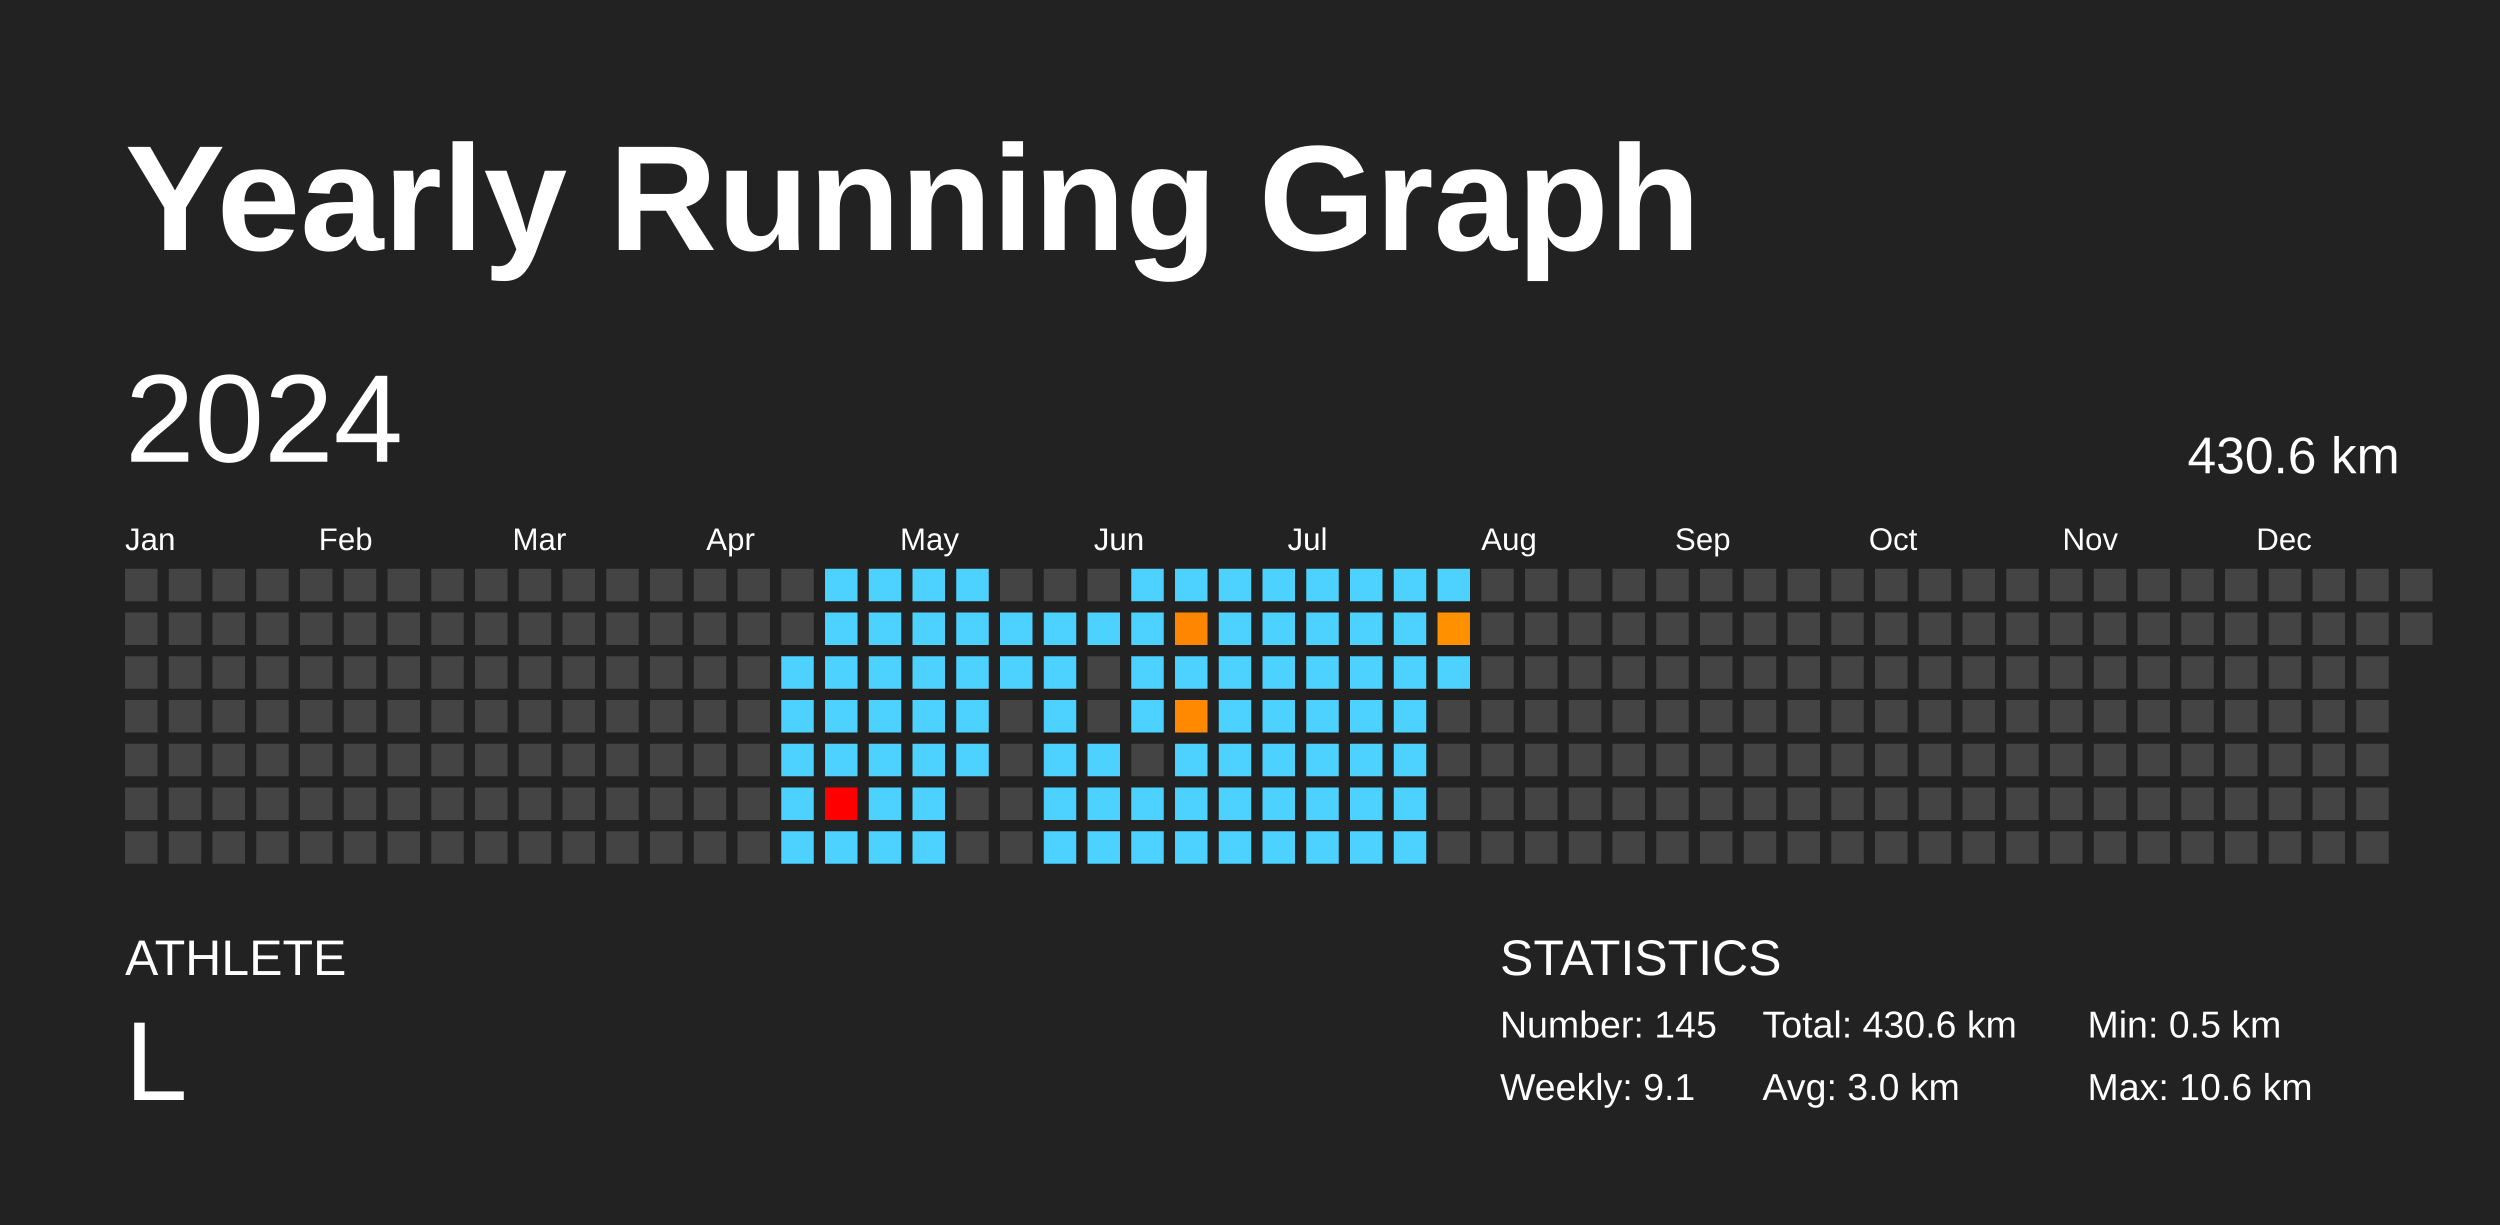
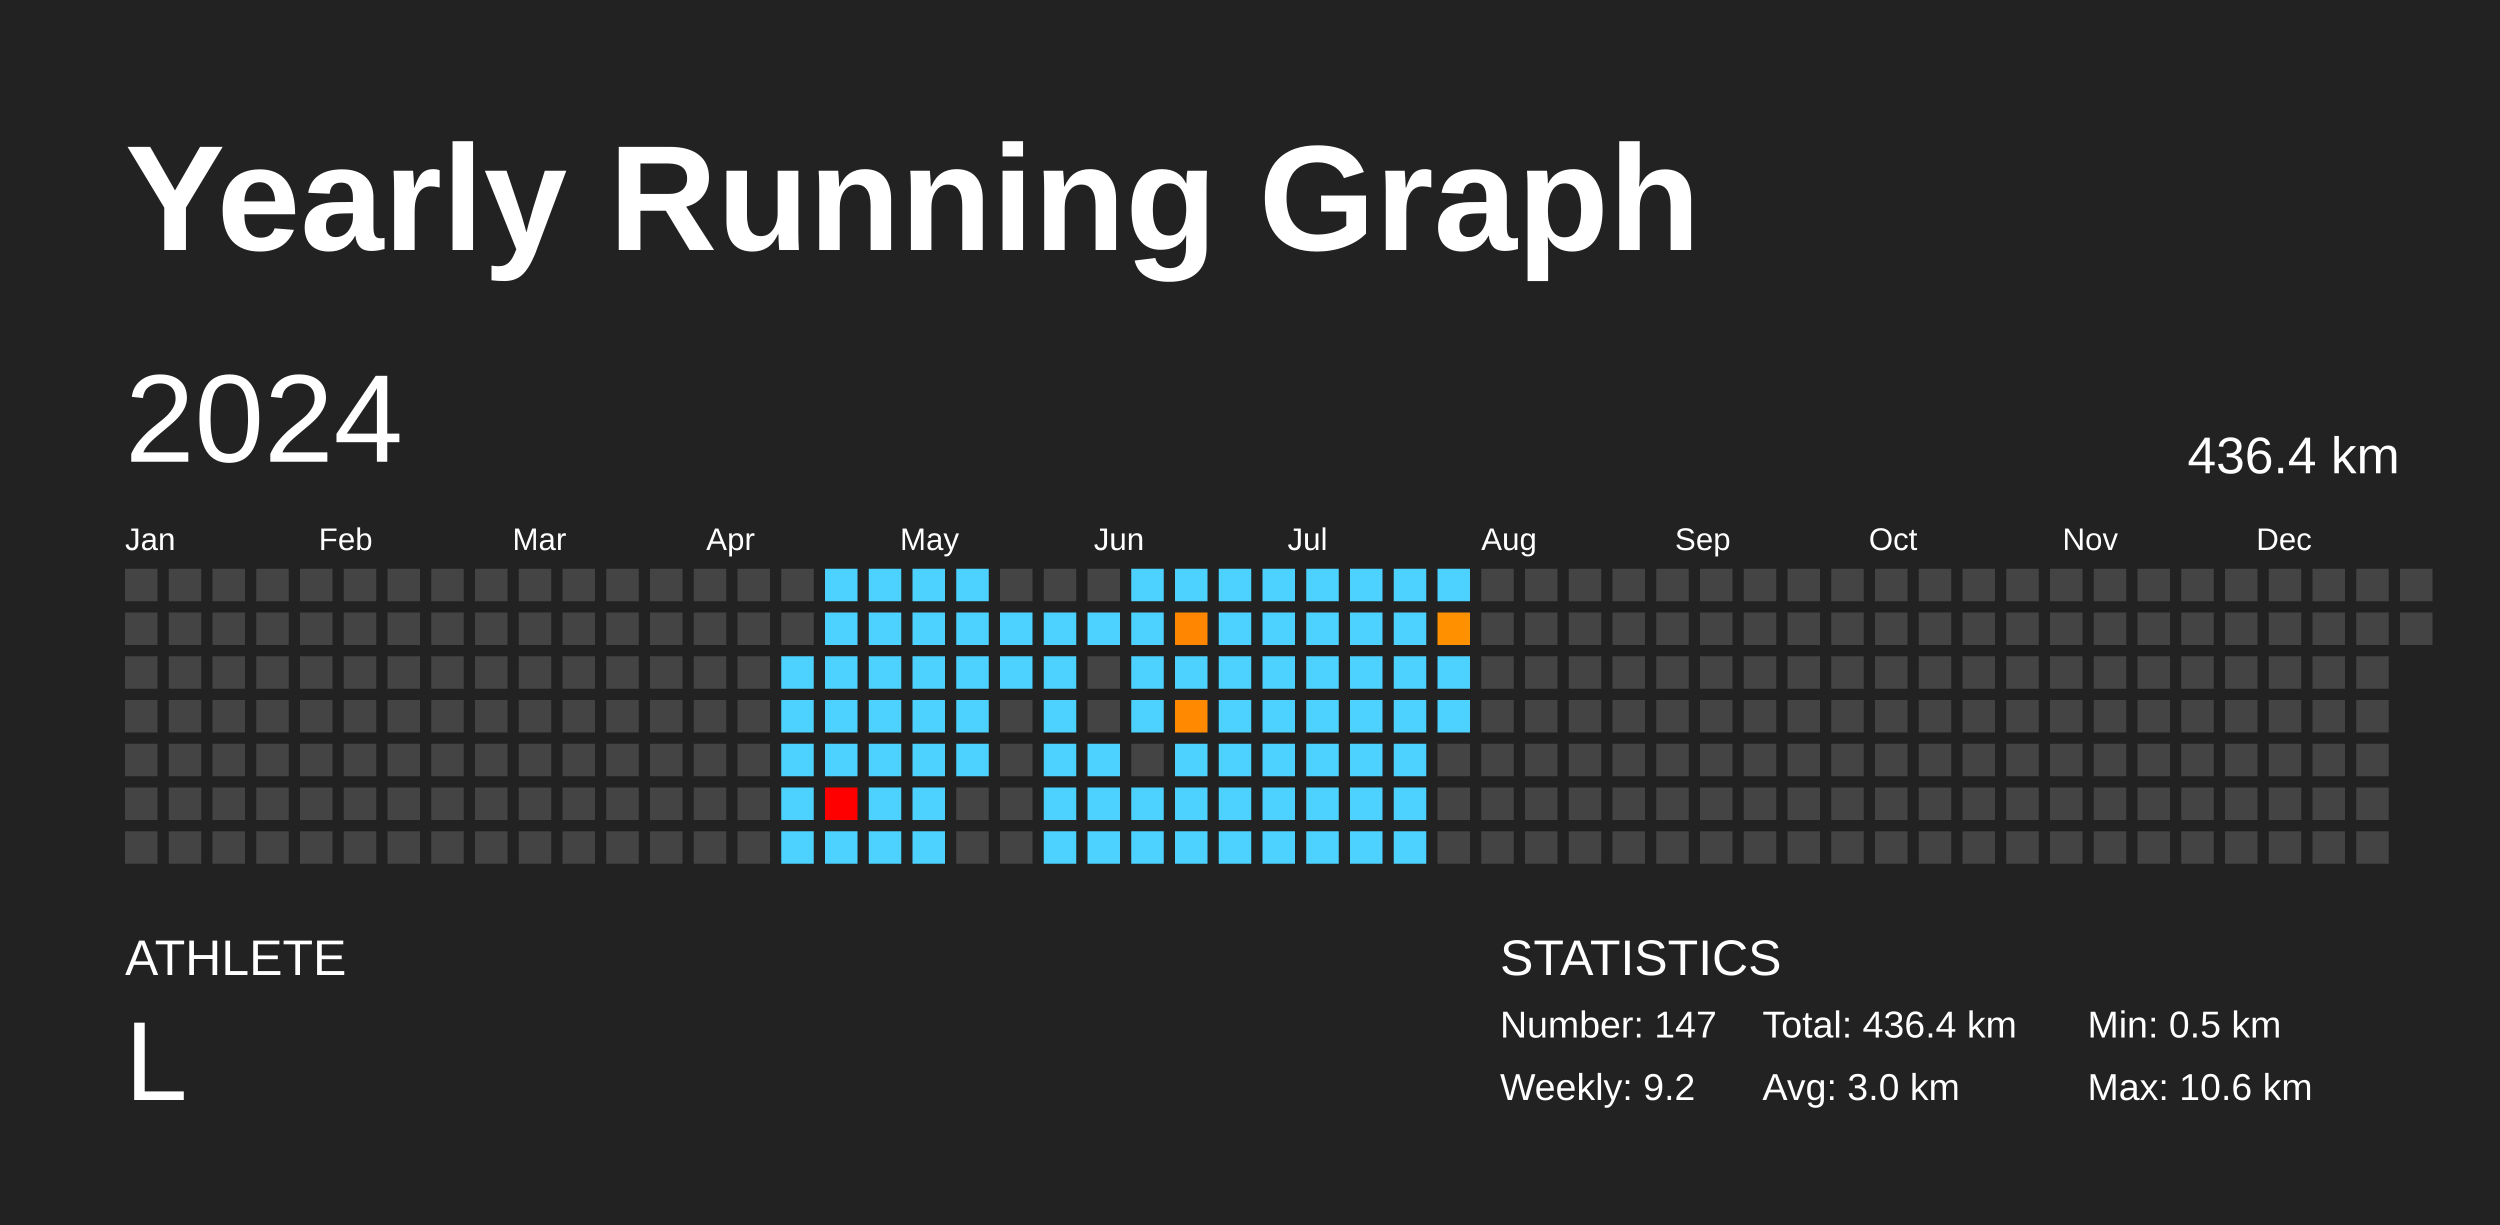
<svg xmlns="http://www.w3.org/2000/svg" baseProfile="full" height="98mm" version="1.1" viewBox="0,0,200,98" width="200mm">
  <defs />
  <rect fill="#222222" height="98" width="200" x="0" y="0" />
  <text fill="#FFFFFF" style="font-size:12px; font-family:Arial; font-weight:bold;" x="10" y="20">Yearly Running Graph</text>
  <text fill="#FFFFFF" style="font-size:4px; font-family:Arial" x="10" y="78">ATHLETE</text>
  <text fill="#FFFFFF" style="font-size:9px; font-family:Arial" x="10" y="88">L</text>
  <text fill="#FFFFFF" style="font-size:4px; font-family:Arial" x="120" y="78">STATISTICS</text>
-   <text fill="#FFFFFF" style="font-size:3px; font-family:Arial" x="120" y="83">Number: 145</text>
-   <text fill="#FFFFFF" style="font-size:3px; font-family:Arial" x="120" y="88">Weekly: 9.1</text>
-   <text fill="#FFFFFF" style="font-size:3px; font-family:Arial" x="141" y="83">Total: 430.6 km</text>
+   <text fill="#FFFFFF" style="font-size:3px; font-family:Arial" x="120" y="83">Number: 147</text>
+   <text fill="#FFFFFF" style="font-size:3px; font-family:Arial" x="120" y="88">Weekly: 9.2</text>
+   <text fill="#FFFFFF" style="font-size:3px; font-family:Arial" x="141" y="83">Total: 436.4 km</text>
  <text fill="#FFFFFF" style="font-size:3px; font-family:Arial" x="141" y="88">Avg: 3.0 km</text>
  <text fill="#FFFFFF" style="font-size:3px; font-family:Arial" x="167" y="83">Min: 0.5 km</text>
  <text fill="#FFFFFF" style="font-size:3px; font-family:Arial" x="167" y="88">Max: 10.6 km</text>
  <text dominant-baseline="hanging" fill="#FFFFFF" style="font-size:10.0px; font-family:Arial;" x="10" y="30">2024</text>
-   <text dominant-baseline="hanging" fill="#FFFFFF" style="font-size:4.125px; font-family:Arial;" x="175" y="35">430.6 km</text>
+   <text dominant-baseline="hanging" fill="#FFFFFF" style="font-size:4.125px; font-family:Arial;" x="175" y="35">436.4 km</text>
  <text fill="#FFFFFF" style="font-size:2.5px; font-family:Arial" x="10.0" y="44">Jan</text>
  <text fill="#FFFFFF" style="font-size:2.5px; font-family:Arial" x="25.5" y="44">Feb</text>
  <text fill="#FFFFFF" style="font-size:2.5px; font-family:Arial" x="41.0" y="44">Mar</text>
  <text fill="#FFFFFF" style="font-size:2.5px; font-family:Arial" x="56.5" y="44">Apr</text>
  <text fill="#FFFFFF" style="font-size:2.5px; font-family:Arial" x="72.0" y="44">May</text>
  <text fill="#FFFFFF" style="font-size:2.5px; font-family:Arial" x="87.5" y="44">Jun</text>
  <text fill="#FFFFFF" style="font-size:2.5px; font-family:Arial" x="103.0" y="44">Jul</text>
  <text fill="#FFFFFF" style="font-size:2.5px; font-family:Arial" x="118.5" y="44">Aug</text>
  <text fill="#FFFFFF" style="font-size:2.5px; font-family:Arial" x="134.0" y="44">Sep</text>
  <text fill="#FFFFFF" style="font-size:2.5px; font-family:Arial" x="149.5" y="44">Oct</text>
  <text fill="#FFFFFF" style="font-size:2.5px; font-family:Arial" x="165.0" y="44">Nov</text>
  <text fill="#FFFFFF" style="font-size:2.5px; font-family:Arial" x="180.5" y="44">Dec</text>
  <rect fill="#444444" height="2.6" width="2.6" x="10.0" y="45.5" />
  <rect fill="#444444" height="2.6" width="2.6" x="10.0" y="49.0" />
  <rect fill="#444444" height="2.6" width="2.6" x="10.0" y="52.5" />
  <rect fill="#444444" height="2.6" width="2.6" x="10.0" y="56.0" />
  <rect fill="#444444" height="2.6" width="2.6" x="10.0" y="59.5" />
  <rect fill="#444444" height="2.6" width="2.6" x="10.0" y="63.0" />
  <rect fill="#444444" height="2.6" width="2.6" x="10.0" y="66.5" />
  <rect fill="#444444" height="2.6" width="2.6" x="13.5" y="45.5" />
  <rect fill="#444444" height="2.6" width="2.6" x="13.5" y="49.0" />
  <rect fill="#444444" height="2.6" width="2.6" x="13.5" y="52.5" />
  <rect fill="#444444" height="2.6" width="2.6" x="13.5" y="56.0" />
  <rect fill="#444444" height="2.6" width="2.6" x="13.5" y="59.5" />
  <rect fill="#444444" height="2.6" width="2.6" x="13.5" y="63.0" />
  <rect fill="#444444" height="2.6" width="2.6" x="13.5" y="66.5" />
  <rect fill="#444444" height="2.6" width="2.6" x="17.0" y="45.5" />
  <rect fill="#444444" height="2.6" width="2.6" x="17.0" y="49.0" />
  <rect fill="#444444" height="2.6" width="2.6" x="17.0" y="52.5" />
  <rect fill="#444444" height="2.6" width="2.6" x="17.0" y="56.0" />
  <rect fill="#444444" height="2.6" width="2.6" x="17.0" y="59.5" />
  <rect fill="#444444" height="2.6" width="2.6" x="17.0" y="63.0" />
  <rect fill="#444444" height="2.6" width="2.6" x="17.0" y="66.5" />
  <rect fill="#444444" height="2.6" width="2.6" x="20.5" y="45.5" />
  <rect fill="#444444" height="2.6" width="2.6" x="20.5" y="49.0" />
  <rect fill="#444444" height="2.6" width="2.6" x="20.5" y="52.5" />
  <rect fill="#444444" height="2.6" width="2.6" x="20.5" y="56.0" />
  <rect fill="#444444" height="2.6" width="2.6" x="20.5" y="59.5" />
  <rect fill="#444444" height="2.6" width="2.6" x="20.5" y="63.0" />
  <rect fill="#444444" height="2.6" width="2.6" x="20.5" y="66.5" />
  <rect fill="#444444" height="2.6" width="2.6" x="24.0" y="45.5" />
  <rect fill="#444444" height="2.6" width="2.6" x="24.0" y="49.0" />
  <rect fill="#444444" height="2.6" width="2.6" x="24.0" y="52.5" />
  <rect fill="#444444" height="2.6" width="2.6" x="24.0" y="56.0" />
  <rect fill="#444444" height="2.6" width="2.6" x="24.0" y="59.5" />
  <rect fill="#444444" height="2.6" width="2.6" x="24.0" y="63.0" />
  <rect fill="#444444" height="2.6" width="2.6" x="24.0" y="66.5" />
  <rect fill="#444444" height="2.6" width="2.6" x="27.5" y="45.5" />
  <rect fill="#444444" height="2.6" width="2.6" x="27.5" y="49.0" />
  <rect fill="#444444" height="2.6" width="2.6" x="27.5" y="52.5" />
  <rect fill="#444444" height="2.6" width="2.6" x="27.5" y="56.0" />
  <rect fill="#444444" height="2.6" width="2.6" x="27.5" y="59.5" />
  <rect fill="#444444" height="2.6" width="2.6" x="27.5" y="63.0" />
  <rect fill="#444444" height="2.6" width="2.6" x="27.5" y="66.5" />
  <rect fill="#444444" height="2.6" width="2.6" x="31.0" y="45.5" />
  <rect fill="#444444" height="2.6" width="2.6" x="31.0" y="49.0" />
  <rect fill="#444444" height="2.6" width="2.6" x="31.0" y="52.5" />
  <rect fill="#444444" height="2.6" width="2.6" x="31.0" y="56.0" />
  <rect fill="#444444" height="2.6" width="2.6" x="31.0" y="59.5" />
  <rect fill="#444444" height="2.6" width="2.6" x="31.0" y="63.0" />
  <rect fill="#444444" height="2.6" width="2.6" x="31.0" y="66.5" />
  <rect fill="#444444" height="2.6" width="2.6" x="34.5" y="45.5" />
  <rect fill="#444444" height="2.6" width="2.6" x="34.5" y="49.0" />
  <rect fill="#444444" height="2.6" width="2.6" x="34.5" y="52.5" />
  <rect fill="#444444" height="2.6" width="2.6" x="34.5" y="56.0" />
  <rect fill="#444444" height="2.6" width="2.6" x="34.5" y="59.5" />
  <rect fill="#444444" height="2.6" width="2.6" x="34.5" y="63.0" />
  <rect fill="#444444" height="2.6" width="2.6" x="34.5" y="66.5" />
  <rect fill="#444444" height="2.6" width="2.6" x="38.0" y="45.5" />
  <rect fill="#444444" height="2.6" width="2.6" x="38.0" y="49.0" />
  <rect fill="#444444" height="2.6" width="2.6" x="38.0" y="52.5" />
  <rect fill="#444444" height="2.6" width="2.6" x="38.0" y="56.0" />
  <rect fill="#444444" height="2.6" width="2.6" x="38.0" y="59.5" />
  <rect fill="#444444" height="2.6" width="2.6" x="38.0" y="63.0" />
  <rect fill="#444444" height="2.6" width="2.6" x="38.0" y="66.5" />
  <rect fill="#444444" height="2.6" width="2.6" x="41.5" y="45.5" />
  <rect fill="#444444" height="2.6" width="2.6" x="41.5" y="49.0" />
  <rect fill="#444444" height="2.6" width="2.6" x="41.5" y="52.5" />
  <rect fill="#444444" height="2.6" width="2.6" x="41.5" y="56.0" />
  <rect fill="#444444" height="2.6" width="2.6" x="41.5" y="59.5" />
  <rect fill="#444444" height="2.6" width="2.6" x="41.5" y="63.0" />
  <rect fill="#444444" height="2.6" width="2.6" x="41.5" y="66.5" />
  <rect fill="#444444" height="2.6" width="2.6" x="45.0" y="45.5" />
  <rect fill="#444444" height="2.6" width="2.6" x="45.0" y="49.0" />
  <rect fill="#444444" height="2.6" width="2.6" x="45.0" y="52.5" />
  <rect fill="#444444" height="2.6" width="2.6" x="45.0" y="56.0" />
  <rect fill="#444444" height="2.6" width="2.6" x="45.0" y="59.5" />
  <rect fill="#444444" height="2.6" width="2.6" x="45.0" y="63.0" />
  <rect fill="#444444" height="2.6" width="2.6" x="45.0" y="66.5" />
  <rect fill="#444444" height="2.6" width="2.6" x="48.5" y="45.5" />
  <rect fill="#444444" height="2.6" width="2.6" x="48.5" y="49.0" />
  <rect fill="#444444" height="2.6" width="2.6" x="48.5" y="52.5" />
  <rect fill="#444444" height="2.6" width="2.6" x="48.5" y="56.0" />
  <rect fill="#444444" height="2.6" width="2.6" x="48.5" y="59.5" />
  <rect fill="#444444" height="2.6" width="2.6" x="48.5" y="63.0" />
  <rect fill="#444444" height="2.6" width="2.6" x="48.5" y="66.5" />
  <rect fill="#444444" height="2.6" width="2.6" x="52.0" y="45.5" />
  <rect fill="#444444" height="2.6" width="2.6" x="52.0" y="49.0" />
  <rect fill="#444444" height="2.6" width="2.6" x="52.0" y="52.5" />
  <rect fill="#444444" height="2.6" width="2.6" x="52.0" y="56.0" />
  <rect fill="#444444" height="2.6" width="2.6" x="52.0" y="59.5" />
  <rect fill="#444444" height="2.6" width="2.6" x="52.0" y="63.0" />
  <rect fill="#444444" height="2.6" width="2.6" x="52.0" y="66.5" />
  <rect fill="#444444" height="2.6" width="2.6" x="55.5" y="45.5" />
  <rect fill="#444444" height="2.6" width="2.6" x="55.5" y="49.0" />
  <rect fill="#444444" height="2.6" width="2.6" x="55.5" y="52.5" />
  <rect fill="#444444" height="2.6" width="2.6" x="55.5" y="56.0" />
  <rect fill="#444444" height="2.6" width="2.6" x="55.5" y="59.5" />
  <rect fill="#444444" height="2.6" width="2.6" x="55.5" y="63.0" />
  <rect fill="#444444" height="2.6" width="2.6" x="55.5" y="66.5" />
  <rect fill="#444444" height="2.6" width="2.6" x="59.0" y="45.5" />
  <rect fill="#444444" height="2.6" width="2.6" x="59.0" y="49.0" />
  <rect fill="#444444" height="2.6" width="2.6" x="59.0" y="52.5" />
  <rect fill="#444444" height="2.6" width="2.6" x="59.0" y="56.0" />
  <rect fill="#444444" height="2.6" width="2.6" x="59.0" y="59.5" />
  <rect fill="#444444" height="2.6" width="2.6" x="59.0" y="63.0" />
  <rect fill="#444444" height="2.6" width="2.6" x="59.0" y="66.5" />
  <rect fill="#444444" height="2.6" width="2.6" x="62.5" y="45.5" />
  <rect fill="#444444" height="2.6" width="2.6" x="62.5" y="49.0" />
  <rect fill="#4dd2ff" height="2.6" width="2.6" x="62.5" y="52.5" />
  <rect fill="#4dd2ff" height="2.6" width="2.6" x="62.5" y="56.0" />
  <rect fill="#4dd2ff" height="2.6" width="2.6" x="62.5" y="59.5" />
  <rect fill="#4dd2ff" height="2.6" width="2.6" x="62.5" y="63.0" />
  <rect fill="#4dd2ff" height="2.6" width="2.6" x="62.5" y="66.5" />
  <rect fill="#4dd2ff" height="2.6" width="2.6" x="66.0" y="45.5" />
  <rect fill="#4dd2ff" height="2.6" width="2.6" x="66.0" y="49.0" />
  <rect fill="#4dd2ff" height="2.6" width="2.6" x="66.0" y="52.5" />
  <rect fill="#4dd2ff" height="2.6" width="2.6" x="66.0" y="56.0" />
  <rect fill="#4dd2ff" height="2.6" width="2.6" x="66.0" y="59.5" />
  <rect fill="red" height="2.6" width="2.6" x="66.0" y="63.0" />
  <rect fill="#4dd2ff" height="2.6" width="2.6" x="66.0" y="66.5" />
  <rect fill="#4dd2ff" height="2.6" width="2.6" x="69.5" y="45.5" />
  <rect fill="#4dd2ff" height="2.6" width="2.6" x="69.5" y="49.0" />
  <rect fill="#4dd2ff" height="2.6" width="2.6" x="69.5" y="52.5" />
  <rect fill="#4dd2ff" height="2.6" width="2.6" x="69.5" y="56.0" />
  <rect fill="#4dd2ff" height="2.6" width="2.6" x="69.5" y="59.5" />
  <rect fill="#4dd2ff" height="2.6" width="2.6" x="69.5" y="63.0" />
  <rect fill="#4dd2ff" height="2.6" width="2.6" x="69.5" y="66.5" />
  <rect fill="#4dd2ff" height="2.6" width="2.6" x="73.0" y="45.5" />
  <rect fill="#4dd2ff" height="2.6" width="2.6" x="73.0" y="49.0" />
  <rect fill="#4dd2ff" height="2.6" width="2.6" x="73.0" y="52.5" />
  <rect fill="#4dd2ff" height="2.6" width="2.6" x="73.0" y="56.0" />
  <rect fill="#4dd2ff" height="2.6" width="2.6" x="73.0" y="59.5" />
  <rect fill="#4dd2ff" height="2.6" width="2.6" x="73.0" y="63.0" />
  <rect fill="#4dd2ff" height="2.6" width="2.6" x="73.0" y="66.5" />
  <rect fill="#4dd2ff" height="2.6" width="2.6" x="76.5" y="45.5" />
  <rect fill="#4dd2ff" height="2.6" width="2.6" x="76.5" y="49.0" />
  <rect fill="#4dd2ff" height="2.6" width="2.6" x="76.5" y="52.5" />
  <rect fill="#4dd2ff" height="2.6" width="2.6" x="76.5" y="56.0" />
  <rect fill="#4dd2ff" height="2.6" width="2.6" x="76.5" y="59.5" />
  <rect fill="#444444" height="2.6" width="2.6" x="76.5" y="63.0" />
  <rect fill="#444444" height="2.6" width="2.6" x="76.5" y="66.5" />
  <rect fill="#444444" height="2.6" width="2.6" x="80.0" y="45.5" />
  <rect fill="#4dd2ff" height="2.6" width="2.6" x="80.0" y="49.0" />
  <rect fill="#4dd2ff" height="2.6" width="2.6" x="80.0" y="52.5" />
  <rect fill="#444444" height="2.6" width="2.6" x="80.0" y="56.0" />
  <rect fill="#444444" height="2.6" width="2.6" x="80.0" y="59.5" />
  <rect fill="#444444" height="2.6" width="2.6" x="80.0" y="63.0" />
  <rect fill="#444444" height="2.6" width="2.6" x="80.0" y="66.5" />
  <rect fill="#444444" height="2.6" width="2.6" x="83.5" y="45.5" />
  <rect fill="#4dd2ff" height="2.6" width="2.6" x="83.5" y="49.0" />
  <rect fill="#4dd2ff" height="2.6" width="2.6" x="83.5" y="52.5" />
  <rect fill="#4dd2ff" height="2.6" width="2.6" x="83.5" y="56.0" />
  <rect fill="#4dd2ff" height="2.6" width="2.6" x="83.5" y="59.5" />
  <rect fill="#4dd2ff" height="2.6" width="2.6" x="83.5" y="63.0" />
  <rect fill="#4dd2ff" height="2.6" width="2.6" x="83.5" y="66.5" />
  <rect fill="#444444" height="2.6" width="2.6" x="87.0" y="45.5" />
  <rect fill="#4dd2ff" height="2.6" width="2.6" x="87.0" y="49.0" />
  <rect fill="#444444" height="2.6" width="2.6" x="87.0" y="52.5" />
  <rect fill="#444444" height="2.6" width="2.6" x="87.0" y="56.0" />
  <rect fill="#4dd2ff" height="2.6" width="2.6" x="87.0" y="59.5" />
  <rect fill="#4dd2ff" height="2.6" width="2.6" x="87.0" y="63.0" />
  <rect fill="#4dd2ff" height="2.6" width="2.6" x="87.0" y="66.5" />
  <rect fill="#4dd2ff" height="2.6" width="2.6" x="90.5" y="45.5" />
  <rect fill="#4dd2ff" height="2.6" width="2.6" x="90.5" y="49.0" />
  <rect fill="#4dd2ff" height="2.6" width="2.6" x="90.5" y="52.5" />
  <rect fill="#4dd2ff" height="2.6" width="2.6" x="90.5" y="56.0" />
  <rect fill="#444444" height="2.6" width="2.6" x="90.5" y="59.5" />
  <rect fill="#4dd2ff" height="2.6" width="2.6" x="90.5" y="63.0" />
  <rect fill="#4dd2ff" height="2.6" width="2.6" x="90.5" y="66.5" />
  <rect fill="#4dd2ff" height="2.6" width="2.6" x="94.0" y="45.5" />
  <rect fill="#ff8600" height="2.6" width="2.6" x="94.0" y="49.0" />
  <rect fill="#4dd2ff" height="2.6" width="2.6" x="94.0" y="52.5" />
  <rect fill="#ff8900" height="2.6" width="2.6" x="94.0" y="56.0" />
  <rect fill="#4dd2ff" height="2.6" width="2.6" x="94.0" y="59.5" />
  <rect fill="#4dd2ff" height="2.6" width="2.6" x="94.0" y="63.0" />
  <rect fill="#4dd2ff" height="2.6" width="2.6" x="94.0" y="66.5" />
  <rect fill="#4dd2ff" height="2.6" width="2.6" x="97.5" y="45.5" />
  <rect fill="#4dd2ff" height="2.6" width="2.6" x="97.5" y="49.0" />
  <rect fill="#4dd2ff" height="2.6" width="2.6" x="97.5" y="52.5" />
  <rect fill="#4dd2ff" height="2.6" width="2.6" x="97.5" y="56.0" />
  <rect fill="#4dd2ff" height="2.6" width="2.6" x="97.5" y="59.5" />
  <rect fill="#4dd2ff" height="2.6" width="2.6" x="97.5" y="63.0" />
  <rect fill="#4dd2ff" height="2.6" width="2.6" x="97.5" y="66.5" />
  <rect fill="#4dd2ff" height="2.6" width="2.6" x="101.0" y="45.5" />
  <rect fill="#4dd2ff" height="2.6" width="2.6" x="101.0" y="49.0" />
  <rect fill="#4dd2ff" height="2.6" width="2.6" x="101.0" y="52.5" />
  <rect fill="#4dd2ff" height="2.6" width="2.6" x="101.0" y="56.0" />
  <rect fill="#4dd2ff" height="2.6" width="2.6" x="101.0" y="59.5" />
  <rect fill="#4dd2ff" height="2.6" width="2.6" x="101.0" y="63.0" />
  <rect fill="#4dd2ff" height="2.6" width="2.6" x="101.0" y="66.5" />
  <rect fill="#4dd2ff" height="2.6" width="2.6" x="104.5" y="45.5" />
  <rect fill="#4dd2ff" height="2.6" width="2.6" x="104.5" y="49.0" />
  <rect fill="#4dd2ff" height="2.6" width="2.6" x="104.5" y="52.5" />
  <rect fill="#4dd2ff" height="2.6" width="2.6" x="104.5" y="56.0" />
  <rect fill="#4dd2ff" height="2.6" width="2.6" x="104.5" y="59.5" />
  <rect fill="#4dd2ff" height="2.6" width="2.6" x="104.5" y="63.0" />
  <rect fill="#4dd2ff" height="2.6" width="2.6" x="104.5" y="66.5" />
  <rect fill="#4dd2ff" height="2.6" width="2.6" x="108.0" y="45.5" />
  <rect fill="#4dd2ff" height="2.6" width="2.6" x="108.0" y="49.0" />
  <rect fill="#4dd2ff" height="2.6" width="2.6" x="108.0" y="52.5" />
  <rect fill="#4dd2ff" height="2.6" width="2.6" x="108.0" y="56.0" />
  <rect fill="#4dd2ff" height="2.6" width="2.6" x="108.0" y="59.5" />
  <rect fill="#4dd2ff" height="2.6" width="2.6" x="108.0" y="63.0" />
  <rect fill="#4dd2ff" height="2.6" width="2.6" x="108.0" y="66.5" />
  <rect fill="#4dd2ff" height="2.6" width="2.6" x="111.5" y="45.5" />
  <rect fill="#4dd2ff" height="2.6" width="2.6" x="111.5" y="49.0" />
  <rect fill="#4dd2ff" height="2.6" width="2.6" x="111.5" y="52.5" />
  <rect fill="#4dd2ff" height="2.6" width="2.6" x="111.5" y="56.0" />
  <rect fill="#4dd2ff" height="2.6" width="2.6" x="111.5" y="59.5" />
  <rect fill="#4dd2ff" height="2.6" width="2.6" x="111.5" y="63.0" />
  <rect fill="#4dd2ff" height="2.6" width="2.6" x="111.5" y="66.5" />
  <rect fill="#4dd2ff" height="2.6" width="2.6" x="115.0" y="45.5" />
  <rect fill="#ff9000" height="2.6" width="2.6" x="115.0" y="49.0" />
  <rect fill="#4dd2ff" height="2.6" width="2.6" x="115.0" y="52.5" />
-   <rect fill="#444444" height="2.6" width="2.6" x="115.0" y="56.0" />
+   <rect fill="#4dd2ff" height="2.6" width="2.6" x="115.0" y="56.0" />
  <rect fill="#444444" height="2.6" width="2.6" x="115.0" y="59.5" />
  <rect fill="#444444" height="2.6" width="2.6" x="115.0" y="63.0" />
  <rect fill="#444444" height="2.6" width="2.6" x="115.0" y="66.5" />
  <rect fill="#444444" height="2.6" width="2.6" x="118.5" y="45.5" />
  <rect fill="#444444" height="2.6" width="2.6" x="118.5" y="49.0" />
  <rect fill="#444444" height="2.6" width="2.6" x="118.5" y="52.5" />
  <rect fill="#444444" height="2.6" width="2.6" x="118.5" y="56.0" />
  <rect fill="#444444" height="2.6" width="2.6" x="118.5" y="59.5" />
  <rect fill="#444444" height="2.6" width="2.6" x="118.5" y="63.0" />
  <rect fill="#444444" height="2.6" width="2.6" x="118.5" y="66.5" />
  <rect fill="#444444" height="2.6" width="2.6" x="122.0" y="45.5" />
  <rect fill="#444444" height="2.6" width="2.6" x="122.0" y="49.0" />
  <rect fill="#444444" height="2.6" width="2.6" x="122.0" y="52.5" />
  <rect fill="#444444" height="2.6" width="2.6" x="122.0" y="56.0" />
  <rect fill="#444444" height="2.6" width="2.6" x="122.0" y="59.5" />
  <rect fill="#444444" height="2.6" width="2.6" x="122.0" y="63.0" />
  <rect fill="#444444" height="2.6" width="2.6" x="122.0" y="66.5" />
  <rect fill="#444444" height="2.6" width="2.6" x="125.5" y="45.5" />
  <rect fill="#444444" height="2.6" width="2.6" x="125.5" y="49.0" />
  <rect fill="#444444" height="2.6" width="2.6" x="125.5" y="52.5" />
  <rect fill="#444444" height="2.6" width="2.6" x="125.5" y="56.0" />
  <rect fill="#444444" height="2.6" width="2.6" x="125.5" y="59.5" />
  <rect fill="#444444" height="2.6" width="2.6" x="125.5" y="63.0" />
  <rect fill="#444444" height="2.6" width="2.6" x="125.5" y="66.5" />
  <rect fill="#444444" height="2.6" width="2.6" x="129.0" y="45.5" />
  <rect fill="#444444" height="2.6" width="2.6" x="129.0" y="49.0" />
  <rect fill="#444444" height="2.6" width="2.6" x="129.0" y="52.5" />
  <rect fill="#444444" height="2.6" width="2.6" x="129.0" y="56.0" />
  <rect fill="#444444" height="2.6" width="2.6" x="129.0" y="59.5" />
  <rect fill="#444444" height="2.6" width="2.6" x="129.0" y="63.0" />
  <rect fill="#444444" height="2.6" width="2.6" x="129.0" y="66.5" />
  <rect fill="#444444" height="2.6" width="2.6" x="132.5" y="45.5" />
  <rect fill="#444444" height="2.6" width="2.6" x="132.5" y="49.0" />
  <rect fill="#444444" height="2.6" width="2.6" x="132.5" y="52.5" />
  <rect fill="#444444" height="2.6" width="2.6" x="132.5" y="56.0" />
  <rect fill="#444444" height="2.6" width="2.6" x="132.5" y="59.5" />
  <rect fill="#444444" height="2.6" width="2.6" x="132.5" y="63.0" />
  <rect fill="#444444" height="2.6" width="2.6" x="132.5" y="66.5" />
  <rect fill="#444444" height="2.6" width="2.6" x="136.0" y="45.5" />
  <rect fill="#444444" height="2.6" width="2.6" x="136.0" y="49.0" />
  <rect fill="#444444" height="2.6" width="2.6" x="136.0" y="52.5" />
  <rect fill="#444444" height="2.6" width="2.6" x="136.0" y="56.0" />
  <rect fill="#444444" height="2.6" width="2.6" x="136.0" y="59.5" />
  <rect fill="#444444" height="2.6" width="2.6" x="136.0" y="63.0" />
  <rect fill="#444444" height="2.6" width="2.6" x="136.0" y="66.5" />
  <rect fill="#444444" height="2.6" width="2.6" x="139.5" y="45.5" />
  <rect fill="#444444" height="2.6" width="2.6" x="139.5" y="49.0" />
  <rect fill="#444444" height="2.6" width="2.6" x="139.5" y="52.5" />
  <rect fill="#444444" height="2.6" width="2.6" x="139.5" y="56.0" />
  <rect fill="#444444" height="2.6" width="2.6" x="139.5" y="59.5" />
  <rect fill="#444444" height="2.6" width="2.6" x="139.5" y="63.0" />
  <rect fill="#444444" height="2.6" width="2.6" x="139.5" y="66.5" />
  <rect fill="#444444" height="2.6" width="2.6" x="143.0" y="45.5" />
  <rect fill="#444444" height="2.6" width="2.6" x="143.0" y="49.0" />
  <rect fill="#444444" height="2.6" width="2.6" x="143.0" y="52.5" />
  <rect fill="#444444" height="2.6" width="2.6" x="143.0" y="56.0" />
  <rect fill="#444444" height="2.6" width="2.6" x="143.0" y="59.5" />
  <rect fill="#444444" height="2.6" width="2.6" x="143.0" y="63.0" />
  <rect fill="#444444" height="2.6" width="2.6" x="143.0" y="66.5" />
  <rect fill="#444444" height="2.6" width="2.6" x="146.5" y="45.5" />
  <rect fill="#444444" height="2.6" width="2.6" x="146.5" y="49.0" />
  <rect fill="#444444" height="2.6" width="2.6" x="146.5" y="52.5" />
  <rect fill="#444444" height="2.6" width="2.6" x="146.5" y="56.0" />
  <rect fill="#444444" height="2.6" width="2.6" x="146.5" y="59.5" />
  <rect fill="#444444" height="2.6" width="2.6" x="146.5" y="63.0" />
  <rect fill="#444444" height="2.6" width="2.6" x="146.5" y="66.5" />
  <rect fill="#444444" height="2.6" width="2.6" x="150.0" y="45.5" />
  <rect fill="#444444" height="2.6" width="2.6" x="150.0" y="49.0" />
  <rect fill="#444444" height="2.6" width="2.6" x="150.0" y="52.5" />
  <rect fill="#444444" height="2.6" width="2.6" x="150.0" y="56.0" />
  <rect fill="#444444" height="2.6" width="2.6" x="150.0" y="59.5" />
  <rect fill="#444444" height="2.6" width="2.6" x="150.0" y="63.0" />
  <rect fill="#444444" height="2.6" width="2.6" x="150.0" y="66.5" />
  <rect fill="#444444" height="2.6" width="2.6" x="153.5" y="45.5" />
  <rect fill="#444444" height="2.6" width="2.6" x="153.5" y="49.0" />
  <rect fill="#444444" height="2.6" width="2.6" x="153.5" y="52.5" />
  <rect fill="#444444" height="2.6" width="2.6" x="153.5" y="56.0" />
  <rect fill="#444444" height="2.6" width="2.6" x="153.5" y="59.5" />
  <rect fill="#444444" height="2.6" width="2.6" x="153.5" y="63.0" />
  <rect fill="#444444" height="2.6" width="2.6" x="153.5" y="66.5" />
  <rect fill="#444444" height="2.6" width="2.6" x="157.0" y="45.5" />
  <rect fill="#444444" height="2.6" width="2.6" x="157.0" y="49.0" />
  <rect fill="#444444" height="2.6" width="2.6" x="157.0" y="52.5" />
  <rect fill="#444444" height="2.6" width="2.6" x="157.0" y="56.0" />
  <rect fill="#444444" height="2.6" width="2.6" x="157.0" y="59.5" />
  <rect fill="#444444" height="2.6" width="2.6" x="157.0" y="63.0" />
  <rect fill="#444444" height="2.6" width="2.6" x="157.0" y="66.5" />
  <rect fill="#444444" height="2.6" width="2.6" x="160.5" y="45.5" />
  <rect fill="#444444" height="2.6" width="2.6" x="160.5" y="49.0" />
  <rect fill="#444444" height="2.6" width="2.6" x="160.5" y="52.5" />
  <rect fill="#444444" height="2.6" width="2.6" x="160.5" y="56.0" />
  <rect fill="#444444" height="2.6" width="2.6" x="160.5" y="59.5" />
  <rect fill="#444444" height="2.6" width="2.6" x="160.5" y="63.0" />
  <rect fill="#444444" height="2.6" width="2.6" x="160.5" y="66.5" />
  <rect fill="#444444" height="2.6" width="2.6" x="164.0" y="45.5" />
  <rect fill="#444444" height="2.6" width="2.6" x="164.0" y="49.0" />
  <rect fill="#444444" height="2.6" width="2.6" x="164.0" y="52.5" />
  <rect fill="#444444" height="2.6" width="2.6" x="164.0" y="56.0" />
  <rect fill="#444444" height="2.6" width="2.6" x="164.0" y="59.5" />
  <rect fill="#444444" height="2.6" width="2.6" x="164.0" y="63.0" />
  <rect fill="#444444" height="2.6" width="2.6" x="164.0" y="66.5" />
  <rect fill="#444444" height="2.6" width="2.6" x="167.5" y="45.5" />
  <rect fill="#444444" height="2.6" width="2.6" x="167.5" y="49.0" />
  <rect fill="#444444" height="2.6" width="2.6" x="167.5" y="52.5" />
  <rect fill="#444444" height="2.6" width="2.6" x="167.5" y="56.0" />
  <rect fill="#444444" height="2.6" width="2.6" x="167.5" y="59.5" />
  <rect fill="#444444" height="2.6" width="2.6" x="167.5" y="63.0" />
  <rect fill="#444444" height="2.6" width="2.6" x="167.5" y="66.5" />
  <rect fill="#444444" height="2.6" width="2.6" x="171.0" y="45.5" />
  <rect fill="#444444" height="2.6" width="2.6" x="171.0" y="49.0" />
  <rect fill="#444444" height="2.6" width="2.6" x="171.0" y="52.5" />
  <rect fill="#444444" height="2.6" width="2.6" x="171.0" y="56.0" />
  <rect fill="#444444" height="2.6" width="2.6" x="171.0" y="59.5" />
  <rect fill="#444444" height="2.6" width="2.6" x="171.0" y="63.0" />
  <rect fill="#444444" height="2.6" width="2.6" x="171.0" y="66.5" />
  <rect fill="#444444" height="2.6" width="2.6" x="174.5" y="45.5" />
  <rect fill="#444444" height="2.6" width="2.6" x="174.5" y="49.0" />
  <rect fill="#444444" height="2.6" width="2.6" x="174.5" y="52.5" />
  <rect fill="#444444" height="2.6" width="2.6" x="174.5" y="56.0" />
  <rect fill="#444444" height="2.6" width="2.6" x="174.5" y="59.5" />
  <rect fill="#444444" height="2.6" width="2.6" x="174.5" y="63.0" />
  <rect fill="#444444" height="2.6" width="2.6" x="174.5" y="66.5" />
  <rect fill="#444444" height="2.6" width="2.6" x="178.0" y="45.5" />
  <rect fill="#444444" height="2.6" width="2.6" x="178.0" y="49.0" />
  <rect fill="#444444" height="2.6" width="2.6" x="178.0" y="52.5" />
  <rect fill="#444444" height="2.6" width="2.6" x="178.0" y="56.0" />
  <rect fill="#444444" height="2.6" width="2.6" x="178.0" y="59.5" />
  <rect fill="#444444" height="2.6" width="2.6" x="178.0" y="63.0" />
  <rect fill="#444444" height="2.6" width="2.6" x="178.0" y="66.5" />
  <rect fill="#444444" height="2.6" width="2.6" x="181.5" y="45.5" />
  <rect fill="#444444" height="2.6" width="2.6" x="181.5" y="49.0" />
  <rect fill="#444444" height="2.6" width="2.6" x="181.5" y="52.5" />
  <rect fill="#444444" height="2.6" width="2.6" x="181.5" y="56.0" />
  <rect fill="#444444" height="2.6" width="2.6" x="181.5" y="59.5" />
  <rect fill="#444444" height="2.6" width="2.6" x="181.5" y="63.0" />
  <rect fill="#444444" height="2.6" width="2.6" x="181.5" y="66.5" />
  <rect fill="#444444" height="2.6" width="2.6" x="185.0" y="45.5" />
  <rect fill="#444444" height="2.6" width="2.6" x="185.0" y="49.0" />
  <rect fill="#444444" height="2.6" width="2.6" x="185.0" y="52.5" />
  <rect fill="#444444" height="2.6" width="2.6" x="185.0" y="56.0" />
  <rect fill="#444444" height="2.6" width="2.6" x="185.0" y="59.5" />
  <rect fill="#444444" height="2.6" width="2.6" x="185.0" y="63.0" />
  <rect fill="#444444" height="2.6" width="2.6" x="185.0" y="66.5" />
  <rect fill="#444444" height="2.6" width="2.6" x="188.5" y="45.5" />
  <rect fill="#444444" height="2.6" width="2.6" x="188.5" y="49.0" />
  <rect fill="#444444" height="2.6" width="2.6" x="188.5" y="52.5" />
  <rect fill="#444444" height="2.6" width="2.6" x="188.5" y="56.0" />
  <rect fill="#444444" height="2.6" width="2.6" x="188.5" y="59.5" />
  <rect fill="#444444" height="2.6" width="2.6" x="188.5" y="63.0" />
  <rect fill="#444444" height="2.6" width="2.6" x="188.5" y="66.5" />
  <rect fill="#444444" height="2.6" width="2.6" x="192.0" y="45.5" />
  <rect fill="#444444" height="2.6" width="2.6" x="192.0" y="49.0" />
</svg>
